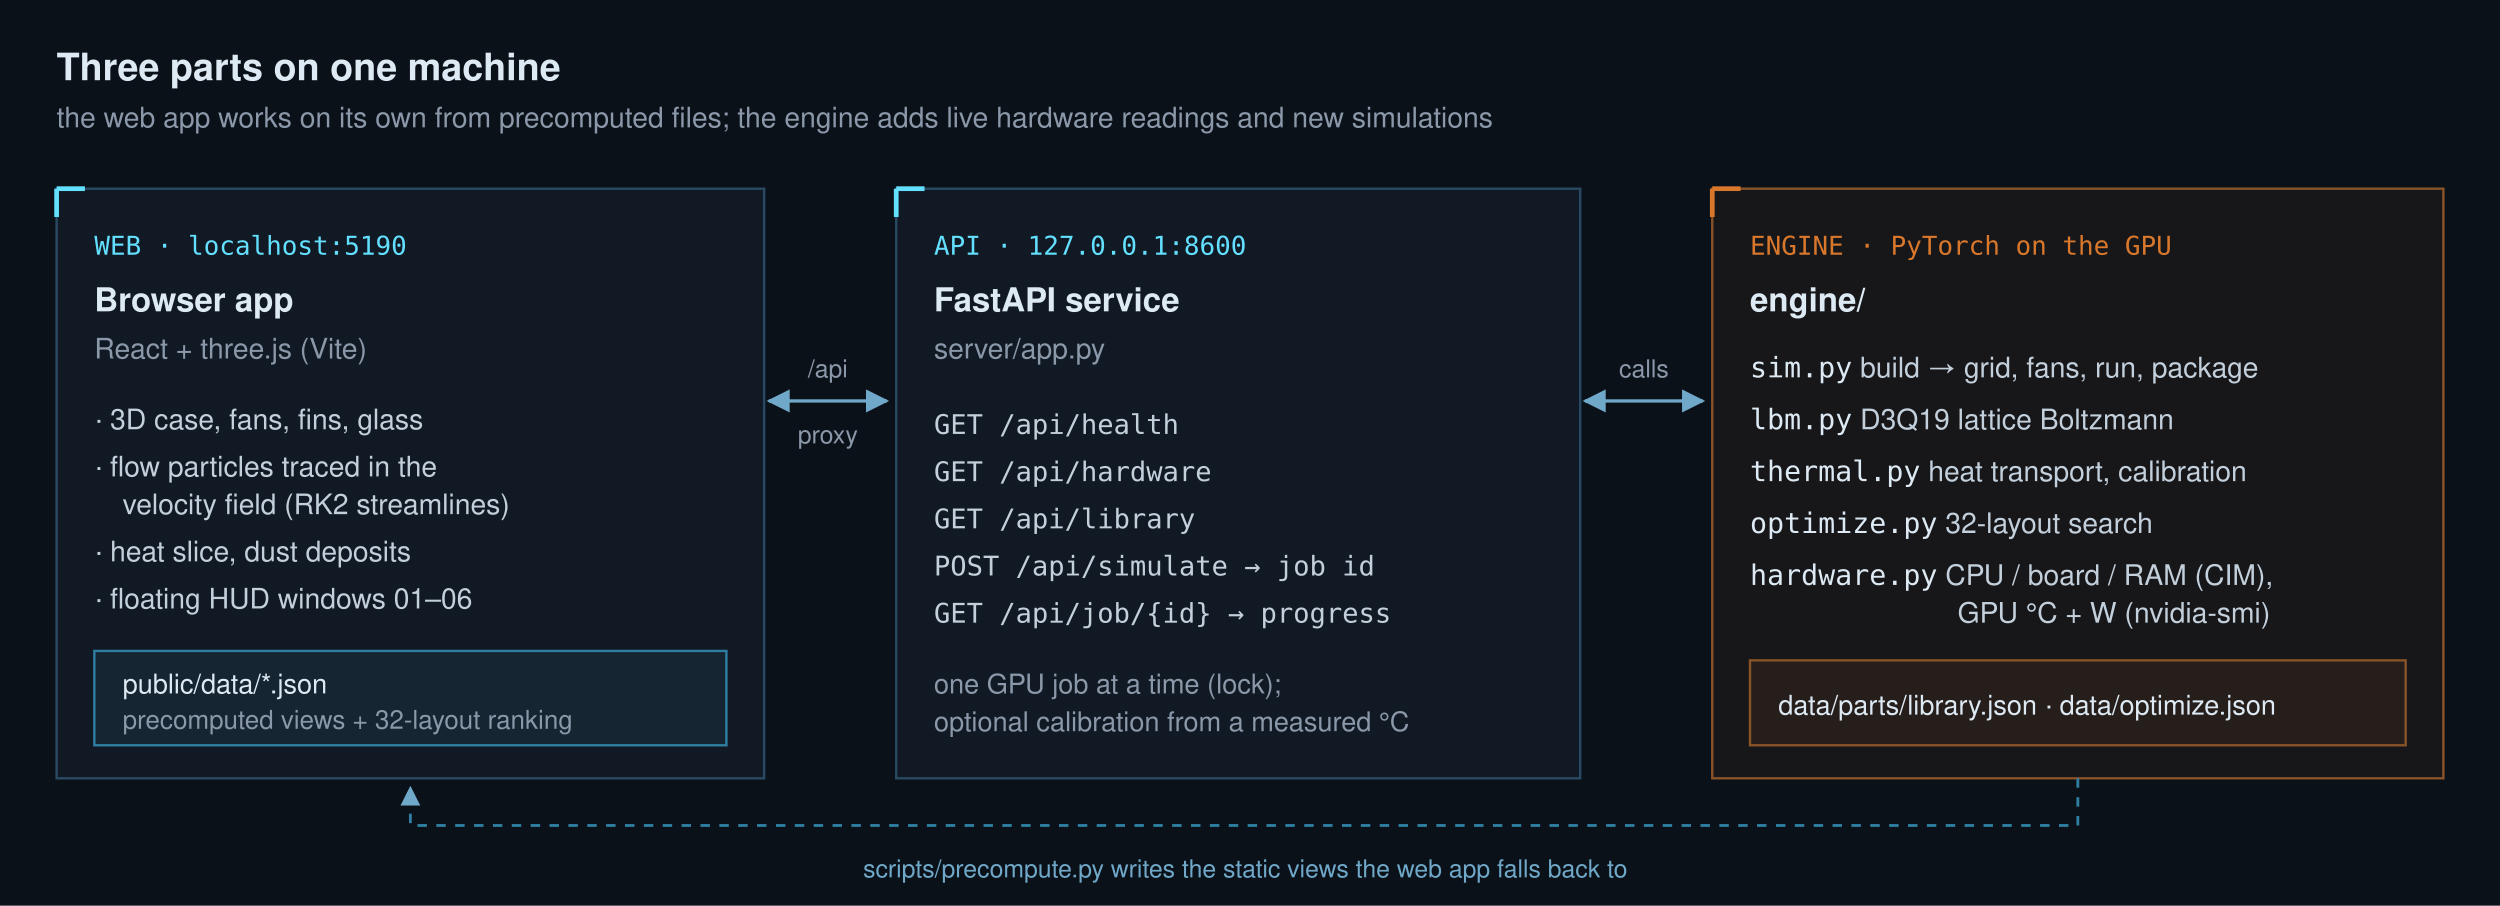
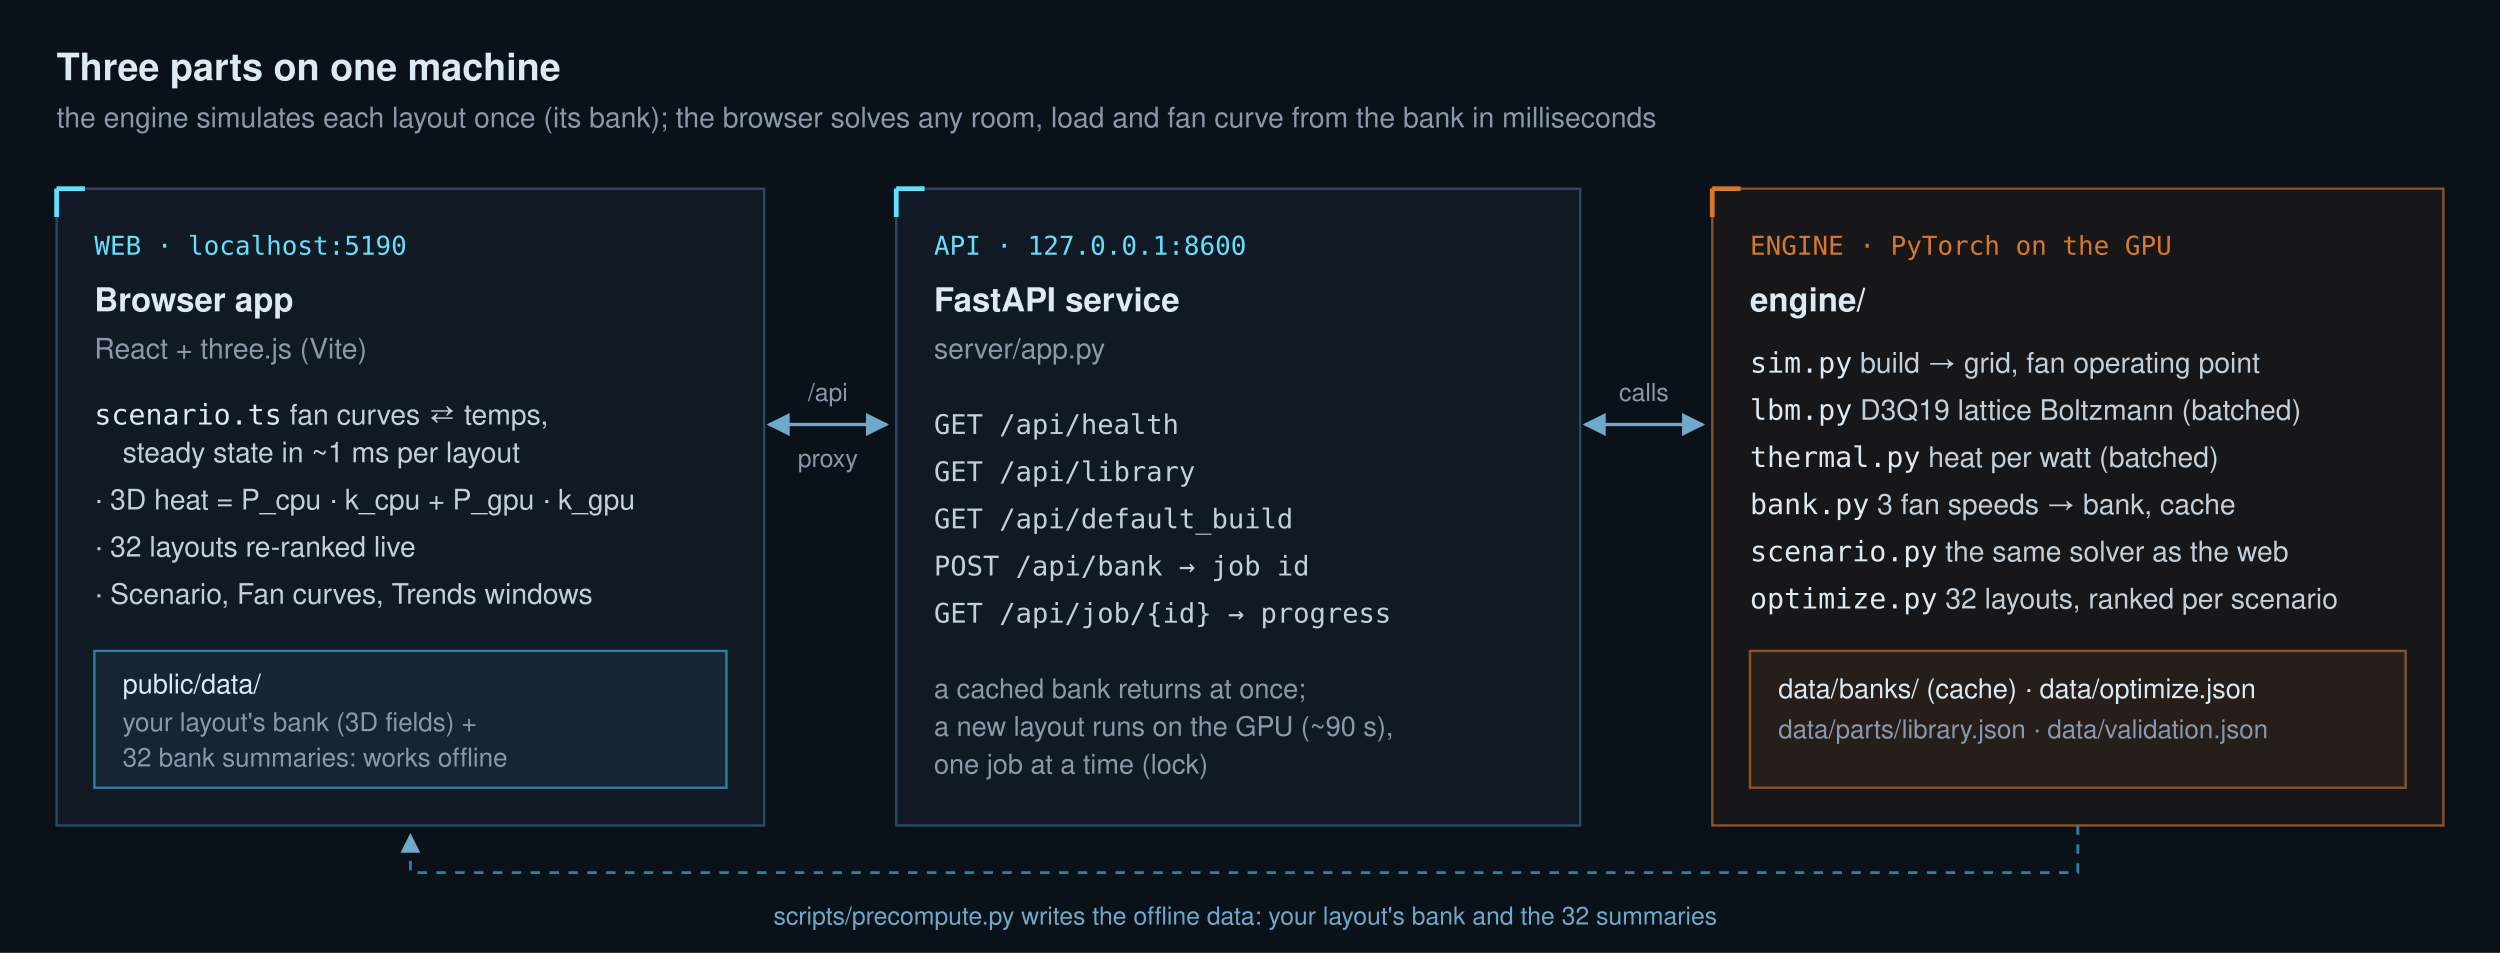
- <svg xmlns="http://www.w3.org/2000/svg" viewBox="0 0 1060 384" width="1060" height="384" font-family="IBM Plex Sans, Segoe UI, Helvetica, Arial, sans-serif">
+ <svg xmlns="http://www.w3.org/2000/svg" viewBox="0 0 1060 404" width="1060" height="404" font-family="IBM Plex Sans, Segoe UI, Helvetica, Arial, sans-serif">
  <defs>
    <marker id="a" viewBox="0 0 10 10" refX="9" refY="5" markerWidth="7" markerHeight="7" orient="auto-start-reverse">
      <path d="M0,0 L10,5 L0,10 z" fill="#6fa8c8" />
    </marker>
  </defs>
-   <rect width="1060" height="384" fill="#0b1119" />
+   <rect width="1060" height="404" fill="#0b1119" />
  <text x="24" y="34" fill="#dde9f3" font-size="16" font-weight="700">Three parts on one machine</text>
-   <text x="24" y="54" fill="#8b98a9" font-size="12">the web app works on its own from precomputed files; the engine adds live hardware readings and new simulations</text>
+   <text x="24" y="54" fill="#8b98a9" font-size="12">the engine simulates each layout once (its bank); the browser solves any room, load and fan curve from the bank in milliseconds</text>
  <g transform="translate(24,80)">
-     <rect width="300" height="250" fill="rgba(140,200,255,0.05)" stroke="#2a4a63" />
+     <rect width="300" height="270" fill="rgba(140,200,255,0.05)" stroke="#2a4a63" />
    <path d="M0 0 h12 M0 0 v12" stroke="#63e0ff" stroke-width="2" />
    <text x="16" y="28" fill="#63e0ff" font-family="IBM Plex Mono, Consolas, monospace" font-size="11">WEB · localhost:5190</text>
    <text x="16" y="52" fill="#dde9f3" font-weight="700" font-size="14">Browser app</text>
    <text x="16" y="72" fill="#8b98a9" font-size="12">React + three.js (Vite)</text>
    <g font-size="12" fill="#c3d0dc">
-       <text x="16" y="102">· 3D case, fans, fins, glass</text>
-       <text x="16" y="122">· flow particles traced in the</text>
-       <text x="28" y="138">velocity field (RK2 streamlines)</text>
-       <text x="16" y="158">· heat slice, dust deposits</text>
-       <text x="16" y="178">· floating HUD windows 01–06</text>
+       <text x="16" y="100">
+         <tspan font-family="IBM Plex Mono, Consolas, monospace" fill="#dde9f3">scenario.ts</tspan>  fan curves ⇄ temps,</text>
+       <text x="28" y="116">steady state in ~1 ms per layout</text>
+       <text x="16" y="136">· 3D heat = P_cpu · k_cpu + P_gpu · k_gpu</text>
+       <text x="16" y="156">· 32 layouts re-ranked live</text>
+       <text x="16" y="176">· Scenario, Fan curves, Trends windows</text>
    </g>
-     <rect x="16" y="196" width="268" height="40" fill="rgba(99,224,255,0.06)" stroke="#2f7fa3" />
-     <text x="28" y="214" fill="#dde9f3" font-size="11.5">public/data/*.json</text>
-     <text x="28" y="229" fill="#8b98a9" font-size="11">precomputed views + 32-layout ranking</text>
+     <rect x="16" y="196" width="268" height="58" fill="rgba(99,224,255,0.06)" stroke="#2f7fa3" />
+     <text x="28" y="214" fill="#dde9f3" font-size="11.5">public/data/</text>
+     <text x="28" y="230" fill="#8b98a9" font-size="11">your layout's bank (3D fields) +</text>
+     <text x="28" y="245" fill="#8b98a9" font-size="11">32 bank summaries: works offline</text>
  </g>
  <g transform="translate(380,80)">
-     <rect width="290" height="250" fill="rgba(140,200,255,0.05)" stroke="#2a4a63" />
+     <rect width="290" height="270" fill="rgba(140,200,255,0.05)" stroke="#2a4a63" />
    <path d="M0 0 h12 M0 0 v12" stroke="#63e0ff" stroke-width="2" />
    <text x="16" y="28" fill="#63e0ff" font-family="IBM Plex Mono, Consolas, monospace" font-size="11">API · 127.0.0.1:8600</text>
    <text x="16" y="52" fill="#dde9f3" font-weight="700" font-size="14">FastAPI service</text>
    <text x="16" y="72" fill="#8b98a9" font-size="12">server/app.py</text>
    <g font-family="IBM Plex Mono, Consolas, monospace" font-size="11.5" fill="#c3d0dc">
      <text x="16" y="104">GET  /api/health</text>
-       <text x="16" y="124">GET  /api/hardware</text>
-       <text x="16" y="144">GET  /api/library</text>
-       <text x="16" y="164">POST /api/simulate  → job id</text>
+       <text x="16" y="124">GET  /api/library</text>
+       <text x="16" y="144">GET  /api/default_build</text>
+       <text x="16" y="164">POST /api/bank      → job id</text>
      <text x="16" y="184">GET  /api/job/{id}  → progress</text>
    </g>
-     <text x="16" y="214" fill="#8b98a9" font-size="11.5">one GPU job at a time (lock);</text>
-     <text x="16" y="230" fill="#8b98a9" font-size="11.5">optional calibration from a measured °C</text>
+     <text x="16" y="216" fill="#8b98a9" font-size="11.5">a cached bank returns at once;</text>
+     <text x="16" y="232" fill="#8b98a9" font-size="11.5">a new layout runs on the GPU (~90 s),</text>
+     <text x="16" y="248" fill="#8b98a9" font-size="11.5">one job at a time (lock)</text>
  </g>
  <g transform="translate(726,80)">
-     <rect width="310" height="250" fill="rgba(217,119,43,0.06)" stroke="#8a5328" />
+     <rect width="310" height="270" fill="rgba(217,119,43,0.06)" stroke="#8a5328" />
    <path d="M0 0 h12 M0 0 v12" stroke="#d9772b" stroke-width="2" />
    <text x="16" y="28" fill="#d9772b" font-family="IBM Plex Mono, Consolas, monospace" font-size="11">ENGINE · PyTorch on the GPU</text>
    <text x="16" y="52" fill="#dde9f3" font-weight="700" font-size="14">engine/</text>
    <g font-size="12" fill="#c3d0dc">
-       <text x="16" y="80">
-         <tspan font-family="IBM Plex Mono, Consolas, monospace" fill="#dde9f3">sim.py</tspan>  build → grid, fans, run, package</text>
-       <text x="16" y="102">
-         <tspan font-family="IBM Plex Mono, Consolas, monospace" fill="#dde9f3">lbm.py</tspan>  D3Q19 lattice Boltzmann</text>
-       <text x="16" y="124">
-         <tspan font-family="IBM Plex Mono, Consolas, monospace" fill="#dde9f3">thermal.py</tspan>  heat transport, calibration</text>
-       <text x="16" y="146">
-         <tspan font-family="IBM Plex Mono, Consolas, monospace" fill="#dde9f3">optimize.py</tspan>  32-layout search</text>
-       <text x="16" y="168">
-         <tspan font-family="IBM Plex Mono, Consolas, monospace" fill="#dde9f3">hardware.py</tspan>  CPU / board / RAM (CIM),</text>
-       <text x="104" y="184">GPU °C + W (nvidia-smi)</text>
+       <text x="16" y="78">
+         <tspan font-family="IBM Plex Mono, Consolas, monospace" fill="#dde9f3">sim.py</tspan>  build → grid, fan operating point</text>
+       <text x="16" y="98">
+         <tspan font-family="IBM Plex Mono, Consolas, monospace" fill="#dde9f3">lbm.py</tspan>  D3Q19 lattice Boltzmann (batched)</text>
+       <text x="16" y="118">
+         <tspan font-family="IBM Plex Mono, Consolas, monospace" fill="#dde9f3">thermal.py</tspan>  heat per watt (batched)</text>
+       <text x="16" y="138">
+         <tspan font-family="IBM Plex Mono, Consolas, monospace" fill="#dde9f3">bank.py</tspan>  3 fan speeds → bank, cache</text>
+       <text x="16" y="158">
+         <tspan font-family="IBM Plex Mono, Consolas, monospace" fill="#dde9f3">scenario.py</tspan>  the same solver as the web</text>
+       <text x="16" y="178">
+         <tspan font-family="IBM Plex Mono, Consolas, monospace" fill="#dde9f3">optimize.py</tspan>  32 layouts, ranked per scenario</text>
    </g>
-     <rect x="16" y="200" width="278" height="36" fill="rgba(217,119,43,0.08)" stroke="#8a5328" />
-     <text x="28" y="223" fill="#dde9f3" font-size="11.5">data/parts/library.json · data/optimize.json</text>
+     <rect x="16" y="196" width="278" height="58" fill="rgba(217,119,43,0.08)" stroke="#8a5328" />
+     <text x="28" y="216" fill="#dde9f3" font-size="11.5">data/banks/ (cache) · data/optimize.json</text>
+     <text x="28" y="233" fill="#8b98a9" font-size="11">data/parts/library.json · data/validation.json</text>
  </g>
  <g stroke="#6fa8c8" stroke-width="1.4" fill="none">
-     <path d="M326 170 H376" marker-end="url(#a)" marker-start="url(#a)" />
-     <path d="M672 170 H722" marker-end="url(#a)" marker-start="url(#a)" />
+     <path d="M326 180 H376" marker-end="url(#a)" marker-start="url(#a)" />
+     <path d="M672 180 H722" marker-end="url(#a)" marker-start="url(#a)" />
  </g>
-   <text x="351" y="160" fill="#8b98a9" font-size="10.5" text-anchor="middle">/api</text>
-   <text x="351" y="188" fill="#8b98a9" font-size="10.5" text-anchor="middle">proxy</text>
-   <text x="697" y="160" fill="#8b98a9" font-size="10.5" text-anchor="middle">calls</text>
-   <path d="M881 330 V350 H174 V334" stroke="#2f7fa3" stroke-width="1.2" fill="none" stroke-dasharray="4 4" marker-end="url(#a)" />
-   <text x="528" y="372" fill="#6fa8c8" font-size="10.5" text-anchor="middle">scripts/precompute.py writes the static views the web app falls back to</text>
+   <text x="351" y="170" fill="#8b98a9" font-size="10.5" text-anchor="middle">/api</text>
+   <text x="351" y="198" fill="#8b98a9" font-size="10.5" text-anchor="middle">proxy</text>
+   <text x="697" y="170" fill="#8b98a9" font-size="10.5" text-anchor="middle">calls</text>
+   <path d="M881 350 V370 H174 V354" stroke="#2f7fa3" stroke-width="1.2" fill="none" stroke-dasharray="4 4" marker-end="url(#a)" />
+   <text x="528" y="392" fill="#6fa8c8" font-size="10.5" text-anchor="middle">scripts/precompute.py writes the offline data: your layout's bank and the 32 summaries</text>
</svg>
